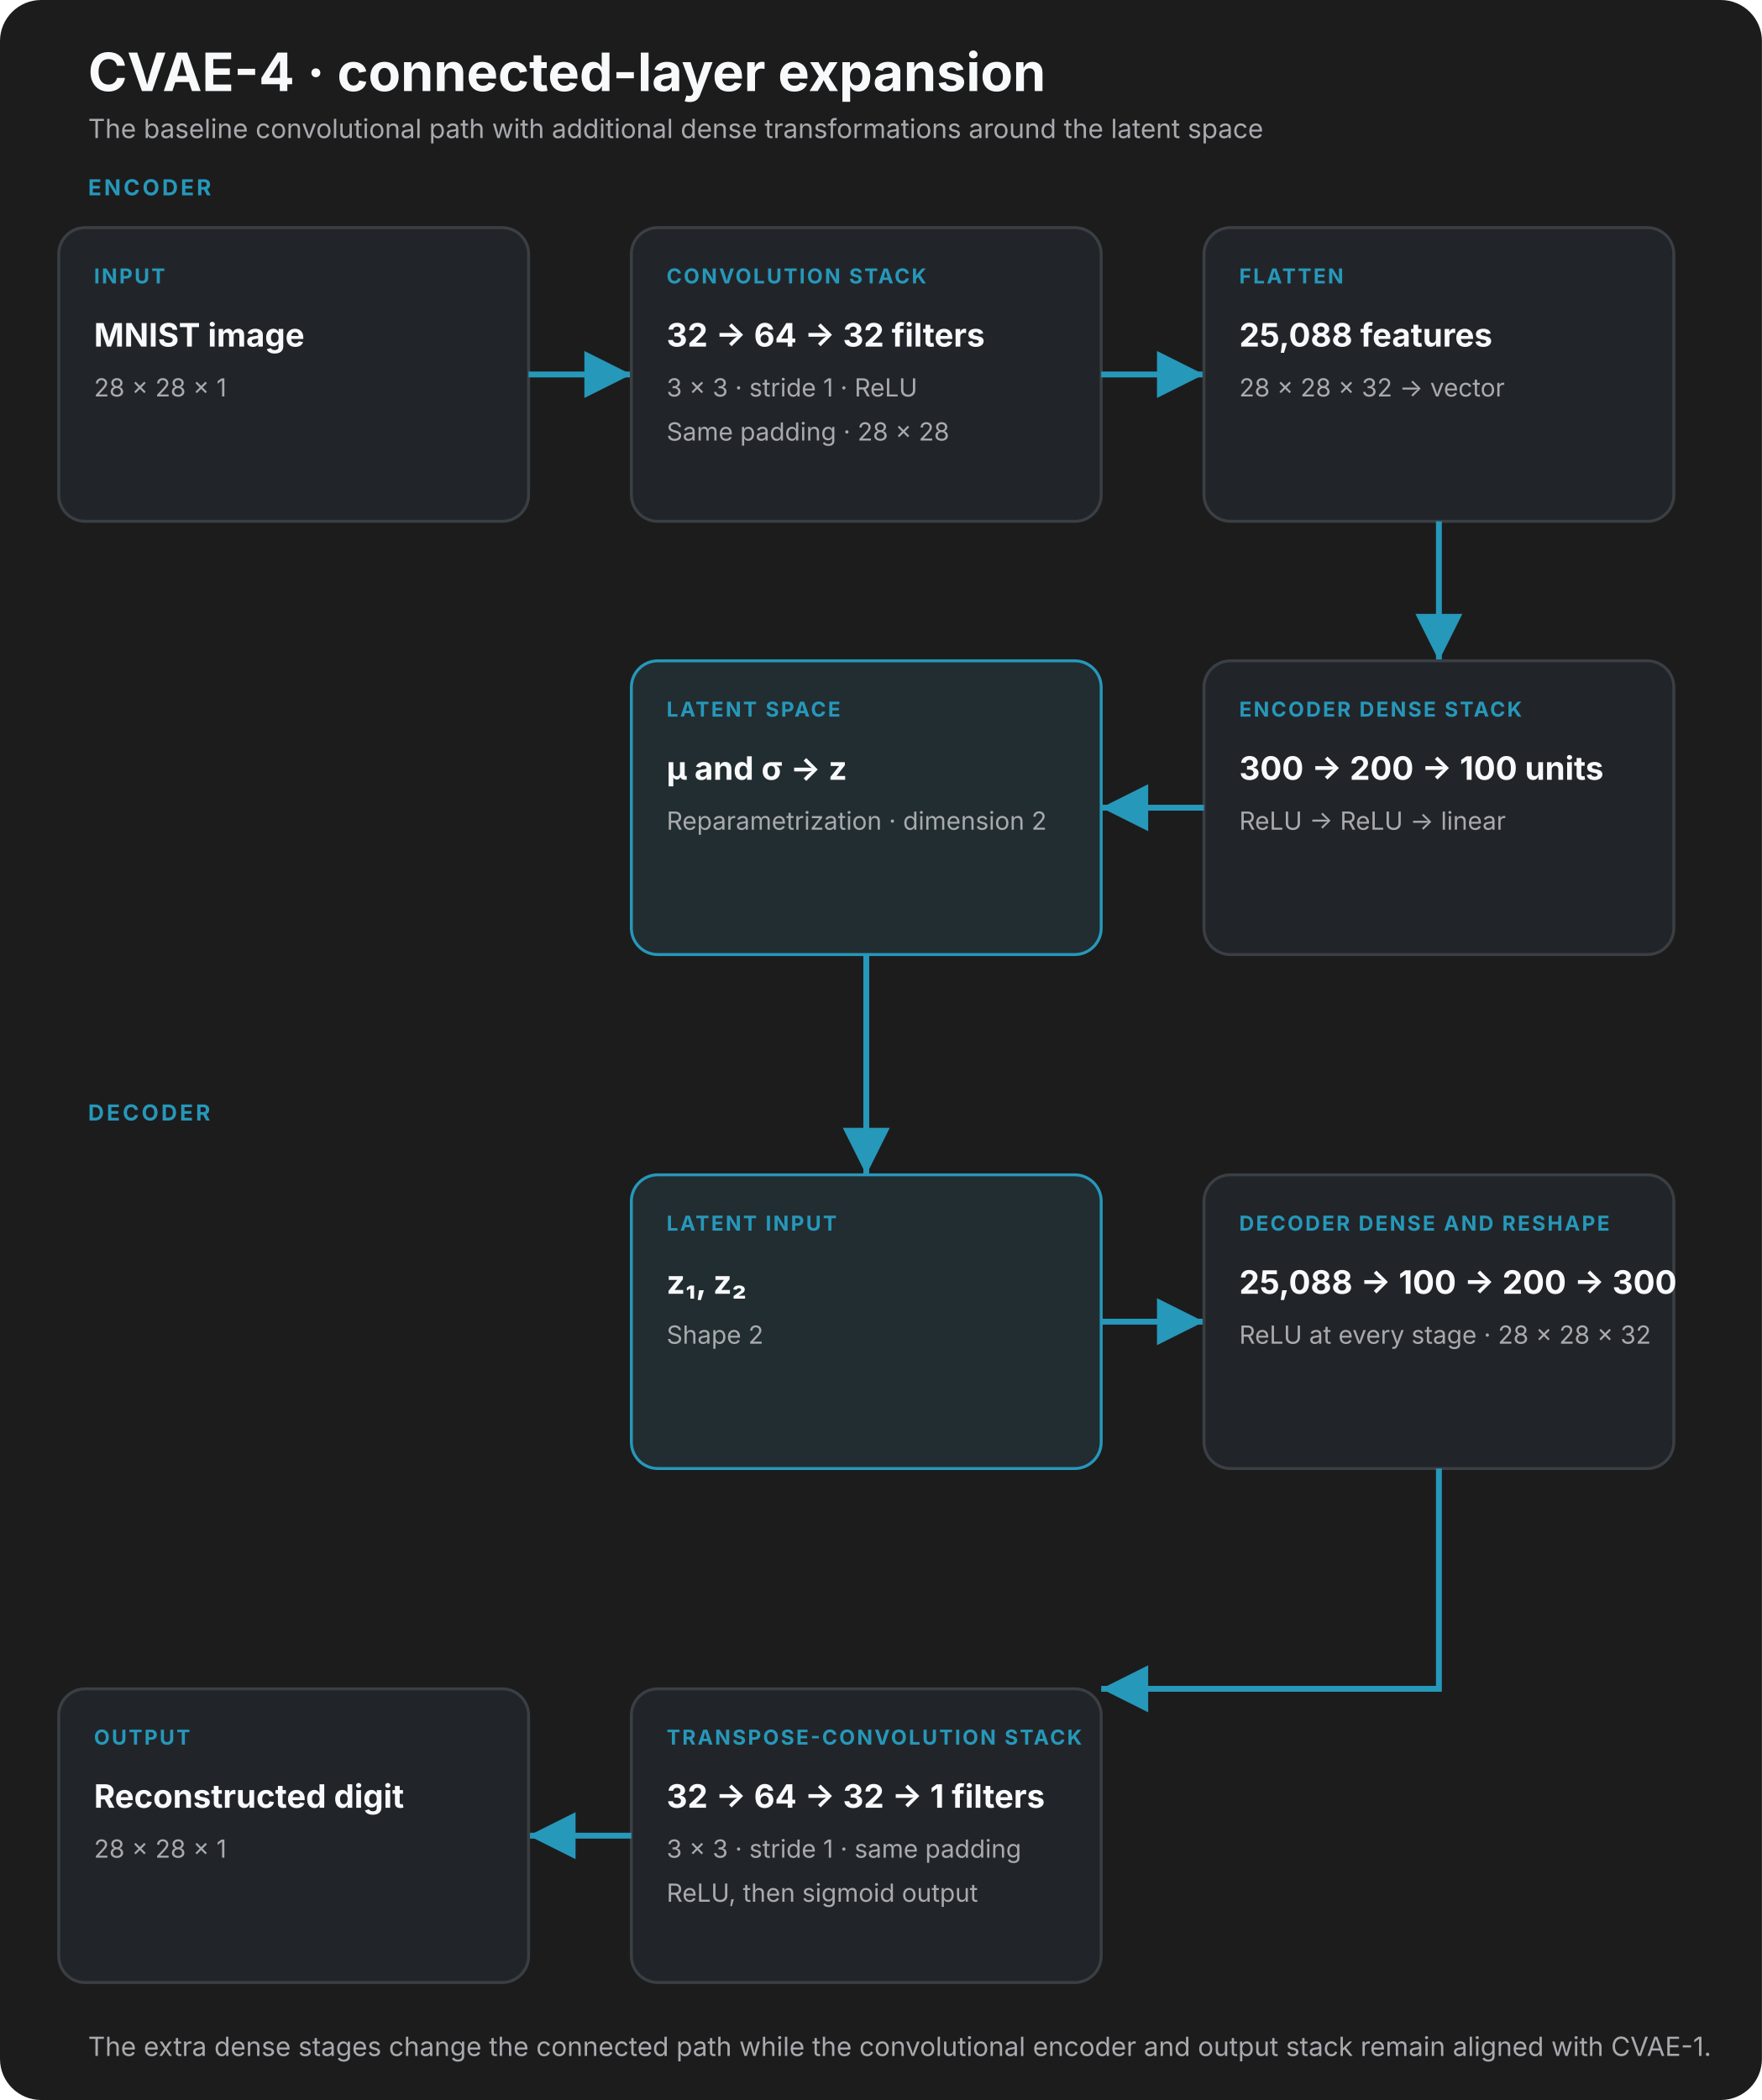
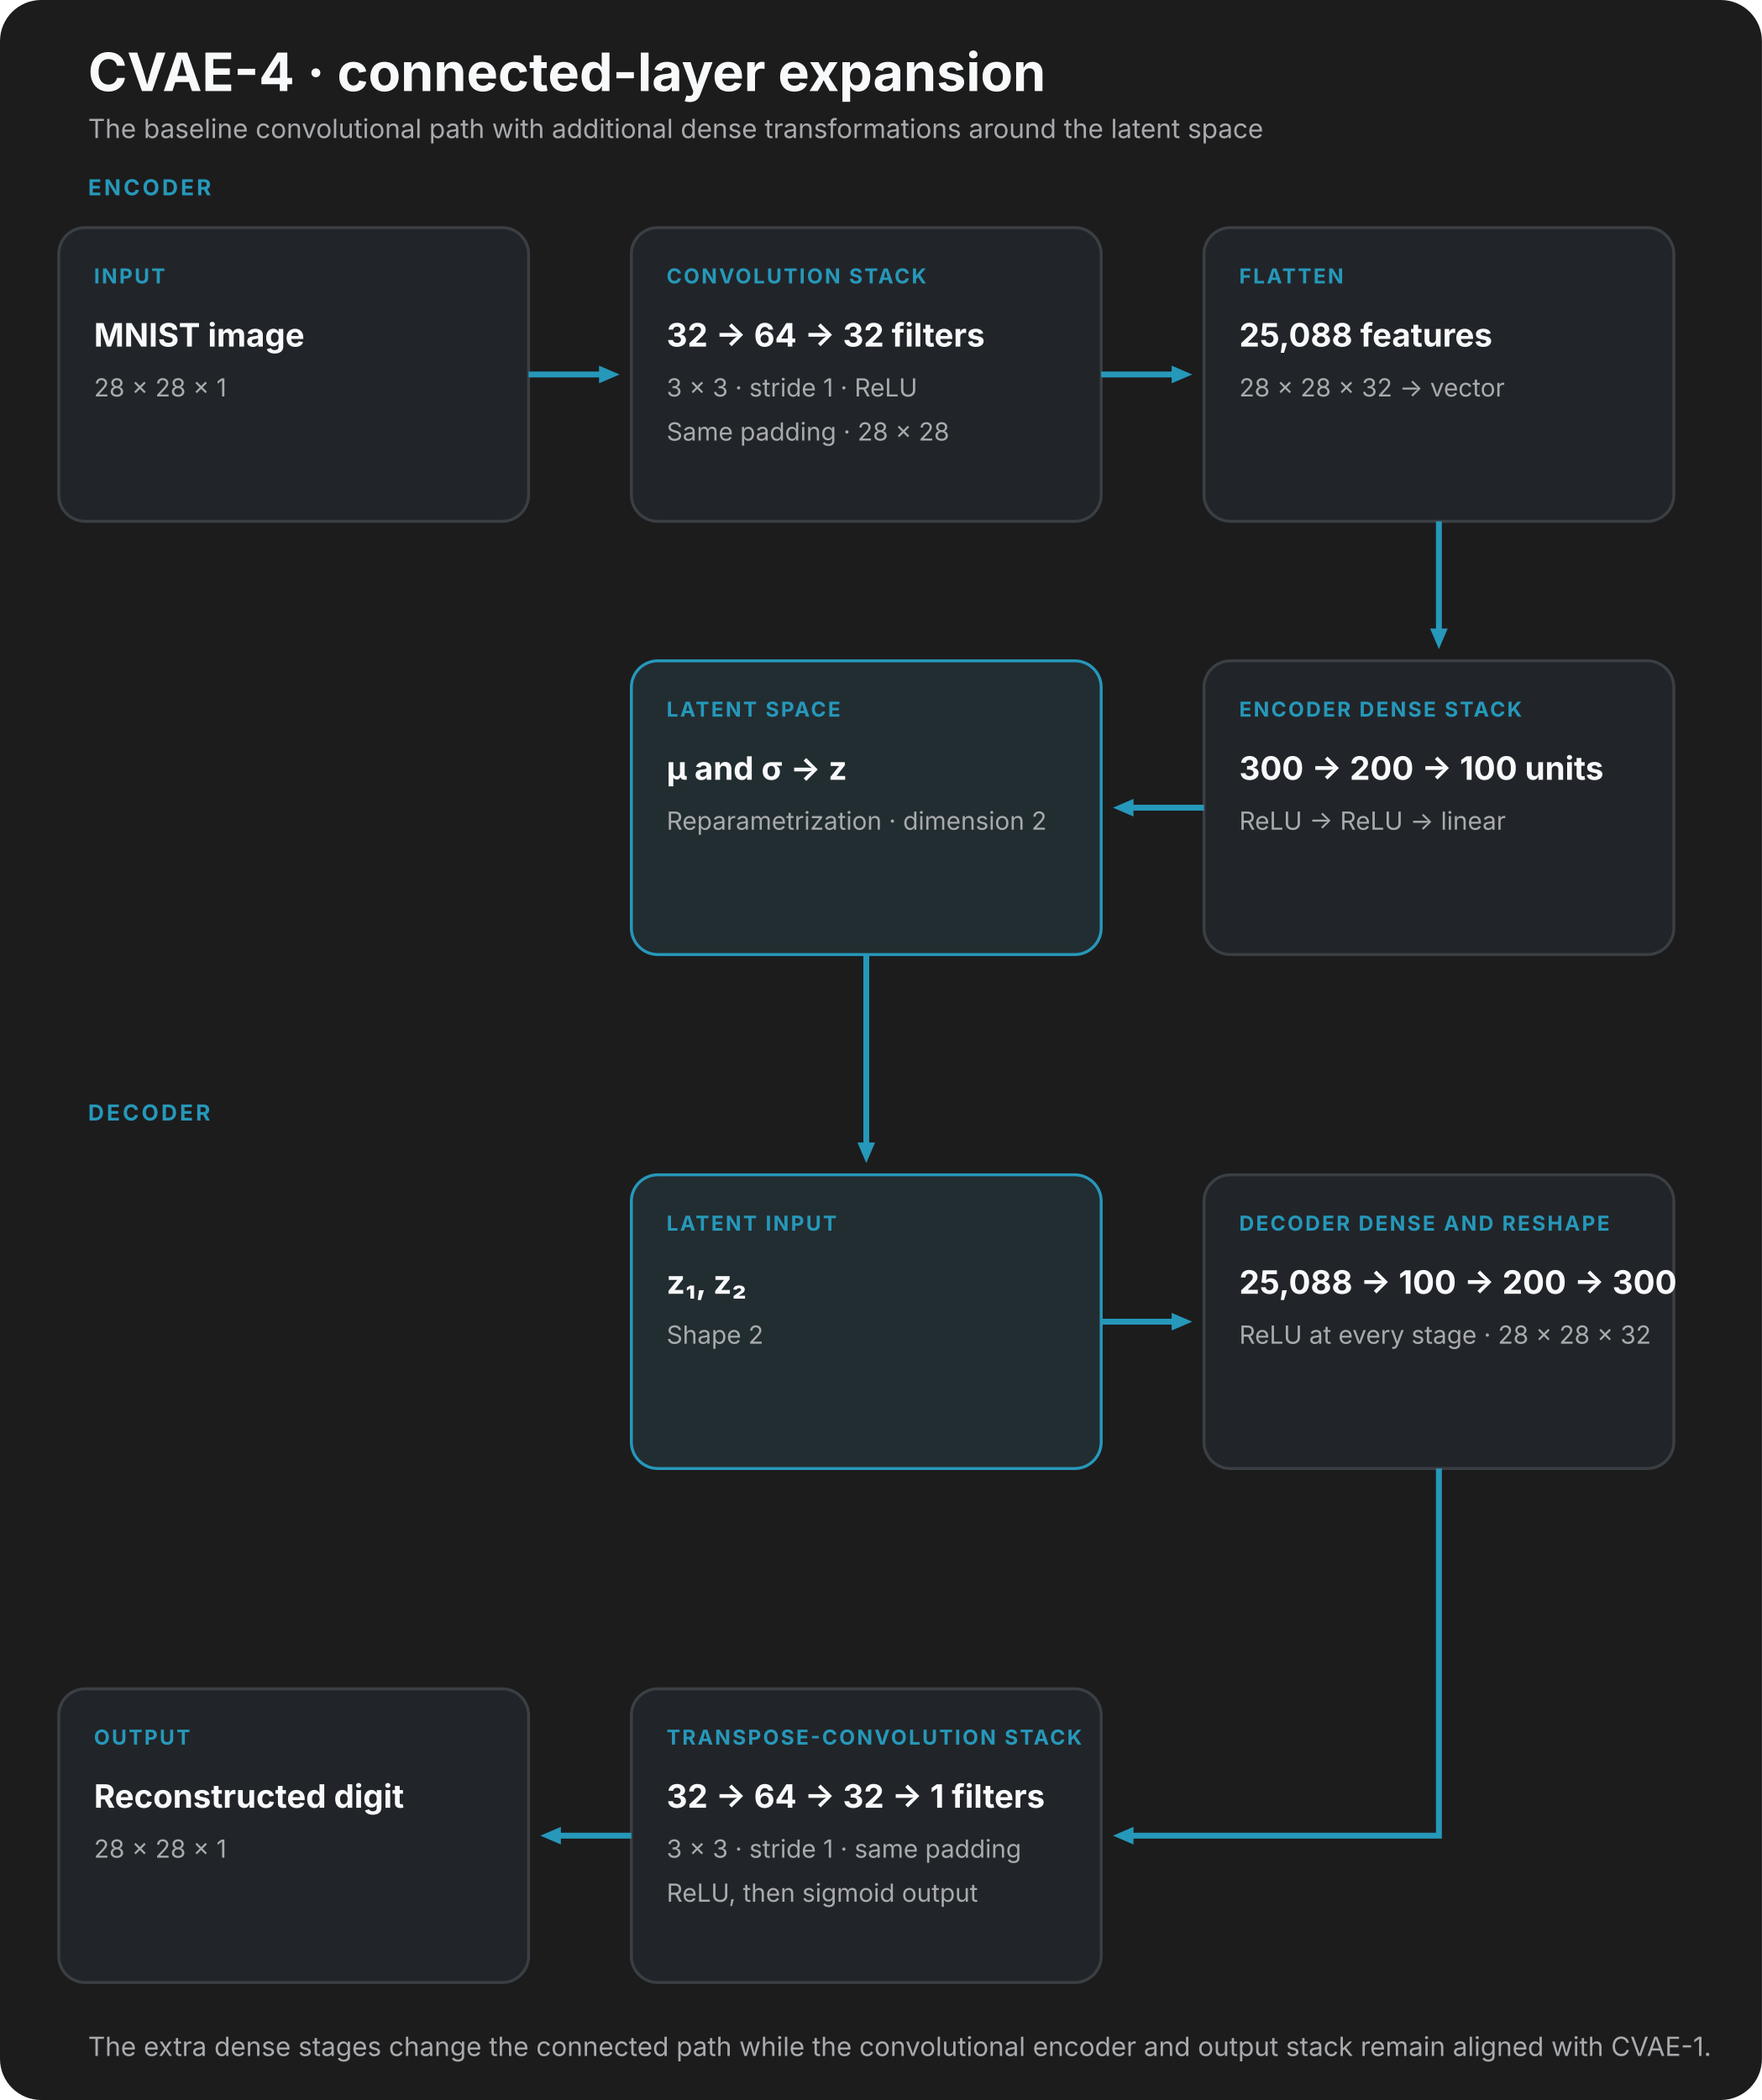
<svg xmlns="http://www.w3.org/2000/svg" viewBox="0 0 1200 1430" role="img" aria-labelledby="cvae4-title cvae4-desc">
  <defs>
-     <marker id="cvae4-arrow" markerWidth="11" markerHeight="11" refX="8" refY="4" orient="auto">
-       <path d="M0 0 8 4 0 8Z" fill="#2698ba" />
+     <marker id="cvae4-arrow" markerWidth="16" markerHeight="12" refX="2" refY="6" orient="auto" markerUnits="userSpaceOnUse">
+       <path d="M0 0 14 6 0 12Z" fill="#2698ba" stroke="none" />
    </marker>
-     <style>.h{fill:#f8f9fa;font:700 36px Inter,-apple-system,BlinkMacSystemFont,"Segoe UI",sans-serif}.s{fill:#a8aaad;font:400 18px Inter,-apple-system,BlinkMacSystemFont,"Segoe UI",sans-serif}.r{fill:#2698ba;font:700 15px Inter,-apple-system,BlinkMacSystemFont,"Segoe UI",sans-serif;letter-spacing:1.8px}.k{fill:#2698ba;font:700 14px Inter,-apple-system,BlinkMacSystemFont,"Segoe UI",sans-serif;letter-spacing:1.3px}.n{fill:#f8f9fa;font:700 22px Inter,-apple-system,BlinkMacSystemFont,"Segoe UI",sans-serif}.d{fill:#a8aaad;font:400 17px Inter,-apple-system,BlinkMacSystemFont,"Segoe UI",sans-serif}.c{fill:#212529;stroke:#3a3f44;stroke-width:2}.z{fill:#222d31;stroke:#2698ba;stroke-width:2}.a{fill:none;stroke:#2698ba;stroke-width:4;marker-end:url(#cvae4-arrow)}</style>
+     <style>.h{fill:#f8f9fa;font:700 36px Inter,-apple-system,BlinkMacSystemFont,"Segoe UI",sans-serif}.s{fill:#a8aaad;font:400 18px Inter,-apple-system,BlinkMacSystemFont,"Segoe UI",sans-serif}.r{fill:#2698ba;font:700 15px Inter,-apple-system,BlinkMacSystemFont,"Segoe UI",sans-serif;letter-spacing:1.8px}.k{fill:#2698ba;font:700 14px Inter,-apple-system,BlinkMacSystemFont,"Segoe UI",sans-serif;letter-spacing:1.3px}.n{fill:#f8f9fa;font:700 22px Inter,-apple-system,BlinkMacSystemFont,"Segoe UI",sans-serif}.d{fill:#a8aaad;font:400 17px Inter,-apple-system,BlinkMacSystemFont,"Segoe UI",sans-serif}.c{fill:#212529;stroke:#3a3f44;stroke-width:2}.z{fill:#222d31;stroke:#2698ba;stroke-width:2}.a{fill:none;stroke:#2698ba;stroke-width:4;stroke-linecap: butt; marker-end:url(#cvae4-arrow)}</style>
  </defs>
  <rect width="1200" height="1430" rx="28" fill="#1c1c1d" />
  <text x="60" y="62" class="h">CVAE-4 · connected-layer expansion</text>
  <text x="60" y="94" class="s">The baseline convolutional path with additional dense transformations around the latent space</text>
  <text x="60" y="133" class="r">ENCODER</text>
  <g transform="translate(40 155)">
    <rect width="320" height="200" rx="18" class="c" />
    <text x="24" y="38" class="k">INPUT</text>
    <text x="24" y="81" class="n">MNIST image</text>
    <text x="24" y="115" class="d">28 × 28 × 1</text>
  </g>
-   <path d="M360 255h70" class="a" />
+   <path d="M360 255h50" class="a" />
  <g transform="translate(430 155)">
    <rect width="320" height="200" rx="18" class="c" />
    <text x="24" y="38" class="k">CONVOLUTION STACK</text>
    <text x="24" y="81" class="n">32 → 64 → 32 filters</text>
    <text x="24" y="115" class="d">3 × 3 · stride 1 · ReLU</text>
    <text x="24" y="145" class="d">Same padding · 28 × 28</text>
  </g>
-   <path d="M750 255h70" class="a" />
+   <path d="M750 255h50" class="a" />
  <g transform="translate(820 155)">
    <rect width="320" height="200" rx="18" class="c" />
    <text x="24" y="38" class="k">FLATTEN</text>
    <text x="24" y="81" class="n">25,088 features</text>
    <text x="24" y="115" class="d">28 × 28 × 32 → vector</text>
  </g>
-   <path d="M980 355v95" class="a" />
+   <path d="M980 355v75" class="a" />
  <g transform="translate(820 450)">
    <rect width="320" height="200" rx="18" class="c" />
    <text x="24" y="38" class="k">ENCODER DENSE STACK</text>
    <text x="24" y="81" class="n">300 → 200 → 100 units</text>
    <text x="24" y="115" class="d">ReLU → ReLU → linear</text>
  </g>
-   <path d="M820 550h-70" class="a" />
+   <path d="M820 550h-50" class="a" />
  <g transform="translate(430 450)">
    <rect width="320" height="200" rx="18" class="z" />
    <text x="24" y="38" class="k">LATENT SPACE</text>
    <text x="24" y="81" class="n">μ and σ → z</text>
    <text x="24" y="115" class="d">Reparametrization · dimension 2</text>
  </g>
  <text x="60" y="763" class="r">DECODER</text>
-   <path d="M590 650v150" class="a" />
+   <path d="M590 650v130" class="a" />
  <g transform="translate(430 800)">
    <rect width="320" height="200" rx="18" class="z" />
    <text x="24" y="38" class="k">LATENT INPUT</text>
    <text x="24" y="81" class="n">z₁, z₂</text>
    <text x="24" y="115" class="d">Shape 2</text>
  </g>
-   <path d="M750 900h70" class="a" />
+   <path d="M750 900h50" class="a" />
  <g transform="translate(820 800)">
    <rect width="320" height="200" rx="18" class="c" />
    <text x="24" y="38" class="k">DECODER DENSE AND RESHAPE</text>
    <text x="24" y="81" class="n">25,088 → 100 → 200 → 300</text>
    <text x="24" y="115" class="d">ReLU at every stage · 28 × 28 × 32</text>
  </g>
-   <path d="M980 1000v150h-230" class="a" />
+   <path d="M980 1000v250h-210" class="a" />
  <g transform="translate(430 1150)">
    <rect width="320" height="200" rx="18" class="c" />
    <text x="24" y="38" class="k">TRANSPOSE-CONVOLUTION STACK</text>
    <text x="24" y="81" class="n">32 → 64 → 32 → 1 filters</text>
    <text x="24" y="115" class="d">3 × 3 · stride 1 · same padding</text>
    <text x="24" y="145" class="d">ReLU, then sigmoid output</text>
  </g>
-   <path d="M430 1250h-70" class="a" />
+   <path d="M430 1250h-50" class="a" />
  <g transform="translate(40 1150)">
    <rect width="320" height="200" rx="18" class="c" />
    <text x="24" y="38" class="k">OUTPUT</text>
    <text x="24" y="81" class="n">Reconstructed digit</text>
    <text x="24" y="115" class="d">28 × 28 × 1</text>
  </g>
  <text x="60" y="1400" class="s">The extra dense stages change the connected path while the convolutional encoder and output stack remain aligned with CVAE-1.</text>
</svg>
